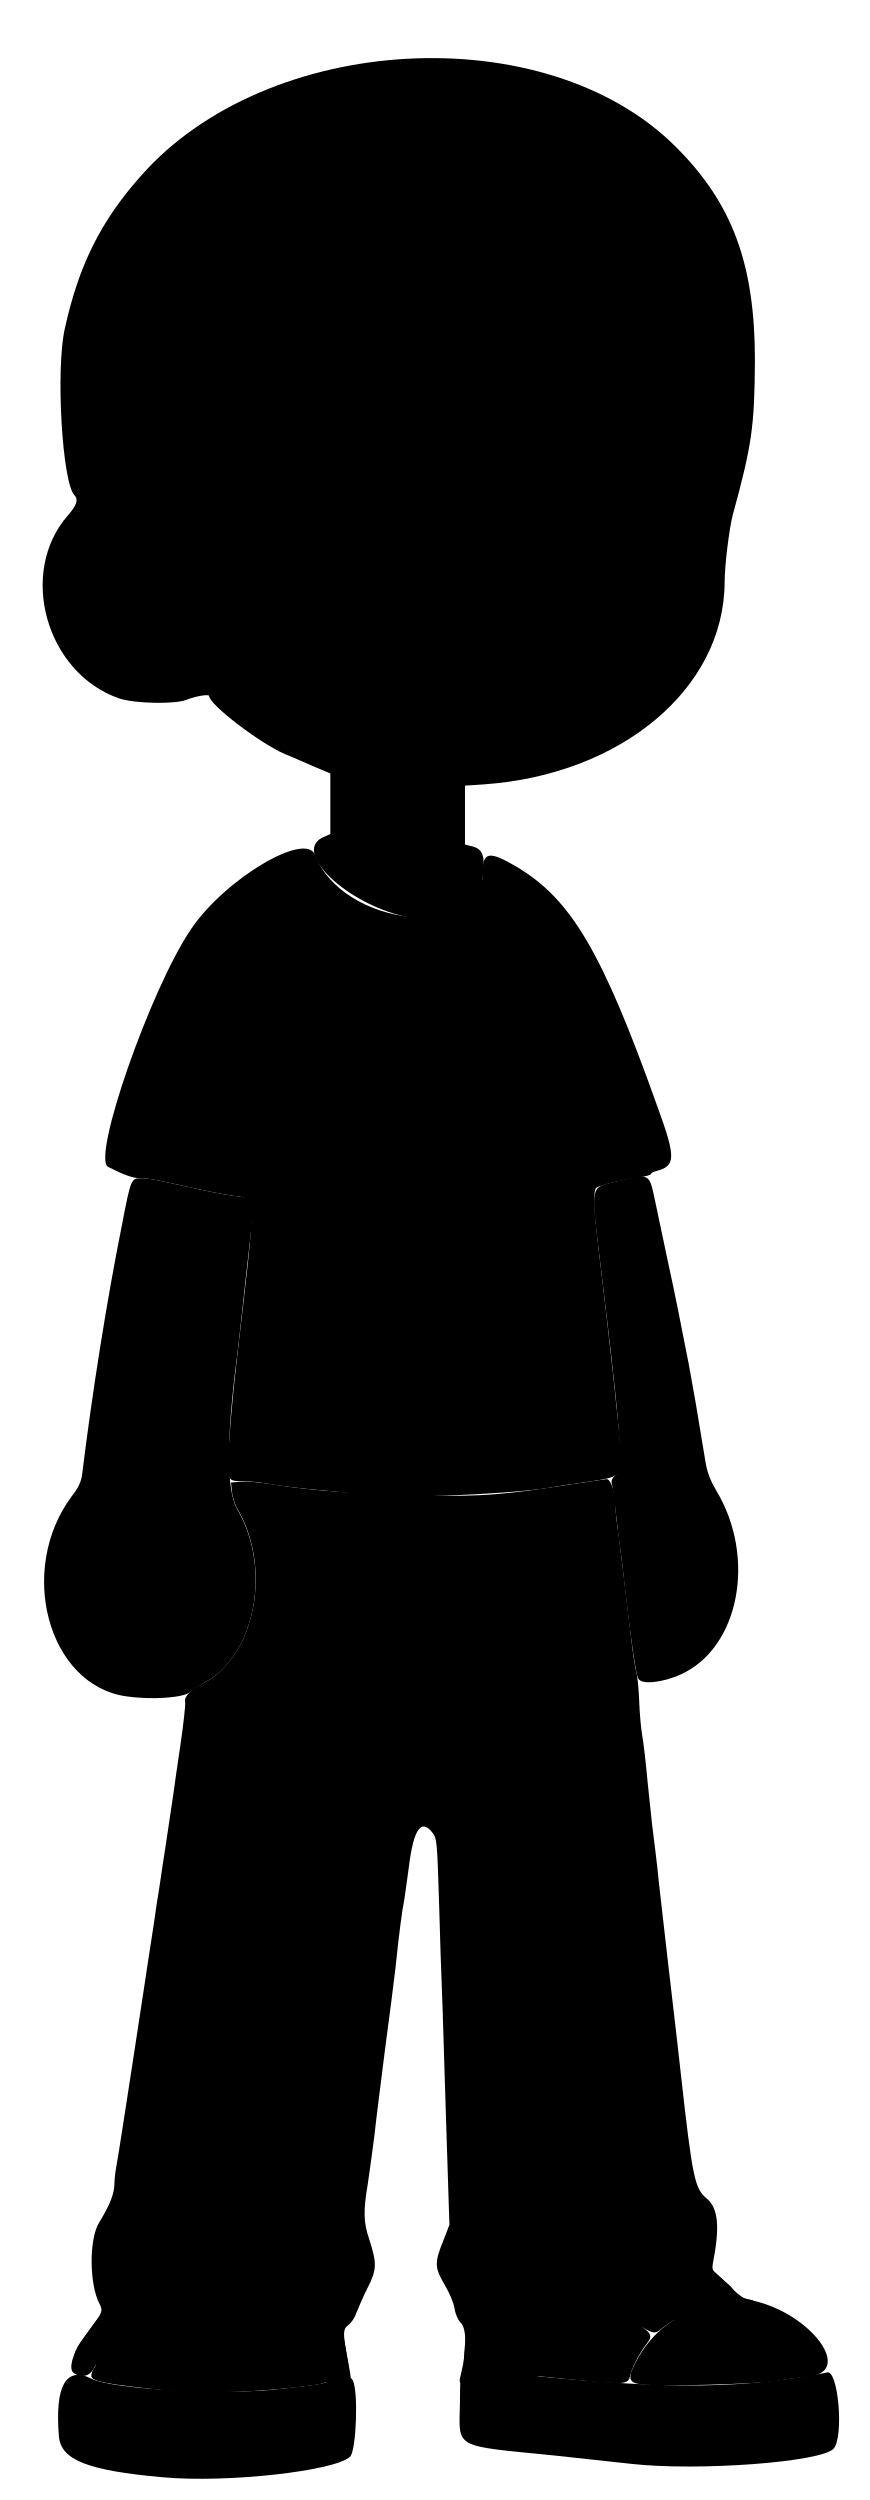
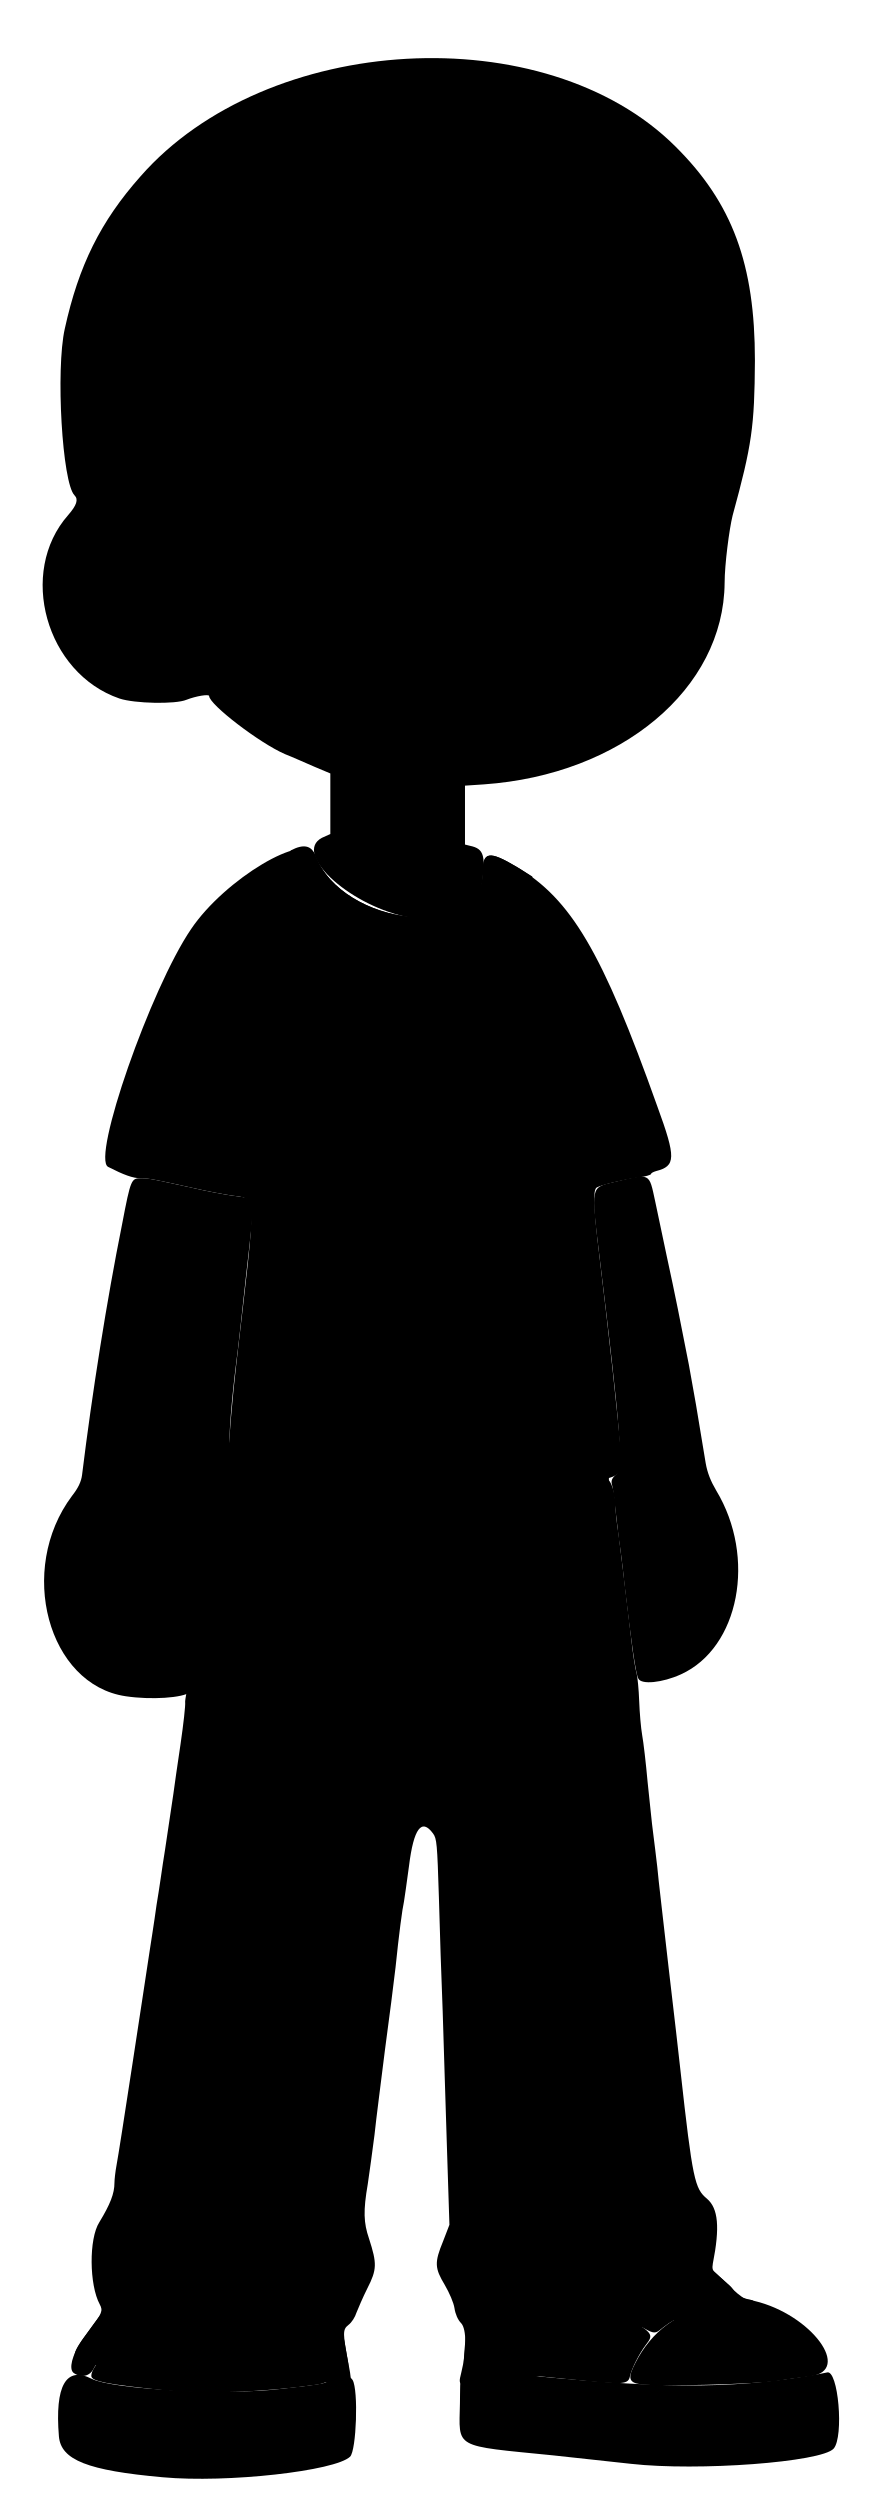
<svg xmlns="http://www.w3.org/2000/svg" viewBox="330.3 311.5 206.7 594.1">
+   <defs>
+     <path id="fill-top" d="M394.5,664.2C390.9,663.5 386.5,663.3 386.5,663.9C386.5,664.7 375.8,664 375.1,663.1C374.1,661.8 374.6,650.9 376.5,635.2C381.3,594 381.4,596.5 375.3,595.6C372,595.1 364.2,593.4 361.6,592.7C358.3,591.8 362.1,591.5 378.9,591.5L397.4,591.5L398.1,593.1C399.8,596.6 399.4,602.1 395.5,634.8C395.3,637 394.8,641.8 394.5,645.5C394.2,649.2 393.8,652.8 393.7,653.4C393.5,654.6 394.3,655.1 397.1,655.7C398.3,656 398.4,656.2 398.6,659.6C398.7,661.6 398.9,663.6 399,664C399.3,665 398.3,665 394.5,664.2ZM461.8,664.6C460.4,662.3 463.4,655.6 466.1,655.2C468.7,654.8 468.8,654.4 468.1,648.1C467.8,645.1 467,638.6 466.5,633.5C465.9,628.4 464.8,618.5 463.9,611.5C462.5,599.3 462.3,593 463.3,592C464.1,591.3 486,591.1 486,591.8C486,592.2 485.4,592.6 484.6,592.8C481,593.5 480.9,594.6 483,611.6C488,653.8 488.5,660.4 486.9,661.8C485.3,663.2 475.2,664.7 474,663.7C473.3,663.1 467.3,663.7 463.2,664.7C462.6,664.9 461.9,664.8 461.8,664.6Z" />
+     <path id="fill-bottom" d="M364.2,715.8C363.9,715.1 374.6,665 375.3,664C375.8,663.2 390.2,663.4 395.3,664.3L399.9,665.2L401,667.7C403,672.2 403.9,675.4 404.3,678.6L404.6,681.6L401.3,681.2C397.2,680.8 397.9,679.5 394.2,696.5C390.6,713.3 391.8,711.5 384,711.5C376.8,711.5 376.7,711.5 379.4,709.2C389,701 391.5,684.4 385.2,671.9C383.8,669.2 384.3,667.3 375.6,707.5L373.7,716.2L369.1,716.4C365.4,716.5 364.4,716.4 364.2,715.8ZM482.4,712.2C482,711.7 480.1,711.5 475,711.5C471.2,711.5 467.9,711.3 467.8,711.1C467.6,710.7 466.1,700.1 465.1,690.8C464.8,688.3 464,681.6 463.2,675.8C462.5,670.1 462,665.3 462.2,665.1C462.9,664.4 470.3,663.4 477.4,663.2L485,662.9L485.7,664.7C486.2,665.7 486.5,667.5 486.5,668.9C486.5,670.2 486.9,673.5 487.2,676.2C487.6,679 488.3,684.4 488.8,688.2C490.1,699.4 491.4,709.2 491.8,710.1C492.4,711.9 483.7,713.8 482.4,712.2Z" />
+   </defs>
+   <g id="neck-fill">
+     <path class="c-skin" d="M398.8,559.7C398,558.8 398.5,514 399.4,513.6C402.4,512 404.3,512.4 405.2,514.7C411.7,531.8 445,535.3 445,518.9C445,513.8 446.5,513.6 452.9,517.4L456.8,519.8L456.8,539.8L456.8,559.8L428,559.9C412.1,559.9 399,559.9 398.8,559.7Z" />
+   </g>
+   <g id="pants-under">
+     <path class="c-pants c-stroke" d="M382.8,697.7C382.1,697 382.5,675.4 383.3,672.2C383.7,670.5 384,666.7 384,663.2C384,657.3 384,657.2 387.7,645.2L391.3,633.2L428.8,633.2L466.2,633.2L470.6,647.8L475,662.2L474.9,680L474.8,697.8L429,697.9C403.8,697.9 383,697.9 382.8,697.7Z" />
+   </g>
  <g id="arm-right" class="c-idle-arm">
    <path class="c-skin c-stroke" d="M482,710.4C481.4,709.5 480.3,701.8 478.7,688C478.3,684 477.7,679.3 477.4,677.5C477.2,675.7 476.8,672.2 476.5,669.8C476.3,667.3 475.9,664.8 475.7,664.2C475.5,663.4 475.7,662.8 476.7,661.9C478.5,660.4 477.8,651.5 472.7,609.6C470.7,593.3 470.7,593.7 476.2,592.4C485,590.3 484.5,590.1 486,597C486.5,599.3 487.7,605.1 488.7,609.8C490.9,619.9 491.9,625.1 494,635.8C495.3,642.9 495.9,646.3 498,659.2C498.4,661.5 499.2,663.5 500.5,665.7C510.1,681.6 506,703.1 492.1,709.4C487.7,711.4 482.7,711.9 482,710.4Z" />
  </g>
  <g id="pants">
-     <path class="c-pants c-stroke" d="M440.2,878.3C439.4,877.7 439.4,877.4 439.9,875.4C441.2,870.2 441.2,865 439.9,863.6C439.1,862.8 438.5,861.4 438.3,860C438.1,858.7 437.1,856.4 436,854.5C433.6,850.5 433.5,849.2 435.6,844.1L437.1,840.2L436.5,821.5C436.2,811.2 435.7,796.8 435.5,789.5C435.2,782.2 434.8,770 434.6,762.4C434.2,749.6 434.1,748.4 433.2,747.2C430.5,743.5 428.6,746 427.5,754.9C427,758.8 426.4,762.7 426.3,763.4C425.9,765.1 425.1,771.2 424.3,779C423.9,782.4 422.8,791.2 421.8,798.5C420.9,805.8 419.7,814.9 419.3,818.8C418.8,822.6 418.1,827.9 417.7,830.5C416.6,836.9 416.7,839.7 418,843.5C419.9,849.4 419.9,850.8 417.6,855.3C416.5,857.5 415.4,860.1 415,861.1C414.7,862.1 413.9,863.4 413.1,864C411.7,865.1 411.7,865.9 413.2,873.7C414.1,878.4 413.9,878.6 410.2,878.2C406.8,877.8 402,875.5 399.2,872.9C398,871.7 395.7,870.2 394.3,869.5C392.9,868.7 390.7,867.6 389.5,866.9C387.5,865.9 386.6,865.8 381.5,865.8L375.8,865.8L369.3,868.9C359.7,873.6 357.4,874.2 352.6,873.5C346.7,872.5 346.6,871.7 351.7,865C354.6,861.2 354.8,860.6 354,859.1C351.5,854.5 351.4,843.5 353.9,839.6C356.5,835.3 357.5,832.8 357.5,830.2C357.5,829.5 357.7,827.6 358,826C358.3,824.5 360,813.6 361.8,801.8C363.6,789.9 365.3,779 365.5,777.5C365.7,776 366.2,773.1 366.5,771C366.8,768.9 367.3,765.9 367.5,764.2C367.8,762.6 368.2,759.7 368.5,757.8C368.8,755.8 369.2,752.9 369.5,751.2C370.8,742.4 371.1,740.5 371.5,737.8C371.7,736.1 372.5,730.8 373.2,726C373.9,721.2 374.4,716.7 374.3,716C374,714.7 375.5,713.1 378.6,711.5C390.9,705.2 395,684.3 386.8,670.2C386.1,669.1 385.5,667.1 385.4,665.9L385.2,663.8L387.8,663.6C389.1,663.5 392.3,663.8 394.8,664.2C407.7,666.5 436.8,667.7 448.9,666.5C454.4,666 456.5,665.7 468.9,663.8C471.7,663.4 474.2,663 474.5,663C475.4,663 476.5,666.2 476.5,668.6C476.5,669.8 476.8,673.2 477.3,676.2C478,681.5 478.4,685.2 480.3,700.9C480.7,704.6 481.3,708.3 481.6,709.2C481.8,710 482.1,713 482.2,715.8C482.3,718.5 482.6,722.1 482.9,723.8C483.2,725.4 483.8,730.5 484.2,735C484.7,739.5 485.2,744.9 485.5,747C485.8,749.1 486.2,752.8 486.5,755.2C486.7,757.7 488,768.5 489.2,779.2C490.5,790 491.7,800.9 492,803.5C494.9,829.6 495.4,831.6 498.3,834C501,836.3 501.4,840.8 499.7,849.4C499.5,850.6 499.6,851.1 500.5,851.8C501.1,852.3 502.8,853.9 504.3,855.4C506.1,857.1 507.4,858 508.2,858C511.1,858 508.6,860.8 504,863C501.2,864.2 496.3,864.3 492.6,863.2C488.6,862.1 484,863.2 480.3,866.3C479.2,867.2 477.2,868.4 475.8,869C474.4,869.5 470.9,871 468,872.4C461.6,875.4 457.2,876.8 453.2,877.2C450,877.6 443.9,878.4 442.2,878.8C441.6,878.9 440.7,878.7 440.2,878.3Z" />
+     <path class="c-pants c-stroke" d="M440.2,878.3C439.4,877.7 439.4,877.4 439.9,875.4C441.2,870.2 441.2,865 439.9,863.6C439.1,862.8 438.5,861.4 438.3,860C438.1,858.7 437.1,856.4 436,854.5C433.6,850.5 433.5,849.2 435.6,844.1L437.1,840.2L436.5,821.5C436.2,811.2 435.7,796.8 435.5,789.5C435.2,782.2 434.8,770 434.6,762.4C434.2,749.6 434.1,748.4 433.2,747.2C430.5,743.5 428.6,746 427.5,754.9C427,758.8 426.4,762.7 426.3,763.4C425.9,765.1 425.1,771.2 424.3,779C423.9,782.4 422.8,791.2 421.8,798.5C420.9,805.8 419.7,814.9 419.3,818.8C418.8,822.6 418.1,827.9 417.7,830.5C416.6,836.9 416.7,839.7 418,843.5C419.9,849.4 419.9,850.8 417.6,855.3C416.5,857.5 415.4,860.1 415,861.1C414.7,862.1 413.9,863.4 413.1,864C411.7,865.1 411.7,865.9 413.2,873.7C414.1,878.4 413.9,878.6 410.2,878.2C406.8,877.8 402,875.5 399.2,872.9C398,871.7 395.7,870.2 394.3,869.5C392.9,868.7 390.7,867.6 389.5,866.9C387.5,865.9 386.6,865.8 381.5,865.8L375.8,865.8L369.3,868.9C359.7,873.6 357.4,874.2 352.6,873.5C346.7,872.5 346.6,871.7 351.7,865C354.6,861.2 354.8,860.6 354,859.1C351.5,854.5 351.4,843.5 353.9,839.6C356.5,835.3 357.5,832.8 357.5,830.2C357.5,829.5 357.7,827.6 358,826C358.3,824.5 360,813.6 361.8,801.8C363.6,789.9 365.3,779 365.5,777.5C365.7,776 366.2,773.1 366.5,771C366.8,768.9 367.3,765.9 367.5,764.2C367.8,762.6 368.2,759.7 368.5,757.8C368.8,755.8 369.2,752.9 369.5,751.2C370.8,742.4 371.1,740.5 371.5,737.8C371.7,736.1 372.5,730.8 373.2,726C373.9,721.2 374.4,716.7 374.3,716C374,714.9 384.5,665.2 385.3,664C385.7,663.3 390.3,663.4 394.8,664.2C406.8,666.5 436.9,667.7 449,666.5C454.4,666 456.5,665.7 468.9,663.8C471.7,663.4 474.2,663 474.5,663C475.4,663 476.5,666.2 476.5,668.6C476.5,669.8 476.8,673.2 477.3,676.2C478,681.5 478.4,685.2 480.3,700.9C480.7,704.6 481.3,708.3 481.6,709.2C481.8,710 482.1,713 482.2,715.8C482.3,718.5 482.6,722.1 482.9,723.8C483.2,725.4 483.8,730.5 484.2,735C484.7,739.5 485.2,744.9 485.5,747C485.8,749.1 486.2,752.8 486.5,755.2C486.7,757.7 488,768.5 489.2,779.2C490.5,790 491.7,800.9 492,803.5C494.9,829.6 495.4,831.6 498.3,834C501,836.3 501.4,840.8 499.7,849.4C499.5,850.6 499.6,851.1 500.5,851.8C501.1,852.3 502.8,853.9 504.3,855.4C506.1,857.1 507.4,858 508.2,858C511.1,858 508.6,860.8 504,863C501.2,864.2 496.3,864.3 492.6,863.2C488.6,862.1 484,863.2 480.3,866.3C479.2,867.2 477.2,868.4 475.8,869C474.4,869.5 470.9,871 468,872.4C461.6,875.4 457.2,876.8 453.2,877.2C450,877.6 443.9,878.4 442.2,878.8C441.6,878.9 440.7,878.7 440.2,878.3Z" />
    <path class="c-open c-stroke" d="M436,743.5C435.2,742.4 431.9,742.9 431.5,737C431.1,731.1 432.9,714.5 433.5,708C434.1,701.5 433.8,700.2 435,698C436.2,695.8 440,695.1 441,694.5" />
    <path class="c-open c-stroke c-fine" d="M398.5,839C396.7,838.3 391.1,835.6 387.5,835C383.9,834.4 378.8,835.4 377,835.5" />
    <path class="c-open c-stroke c-fine" d="M463.5,839.5C466.3,838.4 477.7,834.1 480.5,833" />
  </g>
  <g id="shoes">
    <g id="shoe-left">
      <path class="c-sole c-stroke" d="M369,900.2C351.1,898.6 344.8,896.1 344.3,890.5C343.3,878.4 346,873.7 352.1,876.8C357,879.3 384.1,880.8 397,879.2C407.6,878 407.9,877.9 408.8,876.9C410.1,875.5 413.3,875.7 414.1,877.1C415.5,879.5 415,893.8 413.5,895.3C410,898.7 384.3,901.6 369,900.2Z" />
      <path class="c-upper-l c-stroke" d="M347.8,875.4C346.6,874.5 347.4,871.2 349.7,867.8C354.4,861.1 355.1,860.2 357.1,859.4C358.2,858.9 359.7,858.1 360.4,857.6C364.3,854.9 366.1,855.9 365.9,860.6C365.7,864.5 365.6,864.7 362.1,866.5C358.1,868.5 353.6,872.2 352.6,874.3C351.7,876.2 349.6,876.7 347.8,875.4Z" />
      <path class="c-upper-l c-stroke" d="M407.1,873C405.7,871.4 402.9,869 400.9,867.7C398.9,866.3 397.1,865.1 396.9,865C396.4,864.6 397.4,858.5 398.1,857.6C399.4,856 403.5,857.9 408,862.1C409,863 410.2,864 410.7,864.3C411.3,864.6 411.8,865.7 412,867C412.2,868.2 412.6,870.6 412.9,872.2C413.9,877.4 411.3,877.7 407.1,873Z" />
      <path class="c-upper-l c-stroke" d="M369.2,879.5C355.6,878.1 352,877.4 352,876.1C352,873.7 356.7,869.2 362.2,866.3C363.6,865.6 365.1,864.8 365.5,864.6C372.6,860.4 392.4,862 400.4,867.3C409.5,873.4 411.4,877.4 405.5,878.2C393,880 379,880.5 369.2,879.5Z" />
      <path class="c-tongue c-stroke" d="M391.8,863.5C386.9,862.2 374.4,862.1 369.7,863.4C365.8,864.4 365.5,864.1 365.9,860.2C366,858.4 365.9,857.3 365.5,856.7C364,855 369,852.8 376.5,851.9C387,850.8 401.1,854.3 398.4,857.4C398,857.8 397.5,859.3 397.3,860.5C396.6,865.1 397,864.9 391.8,863.5Z" />
    </g>
    <g id="shoe-right">
      <path class="c-sole c-stroke" d="M480.2,897C478.3,896.8 470,895.9 461.8,895C437.8,892.6 439.4,893.5 439.6,882.6C439.8,873.4 438.5,874.1 451.1,875.5C486.5,879.2 503.4,879.3 523,876C524.5,875.8 526.2,875.4 526.8,875.3C529.5,874.4 530.9,890.6 528.4,893.4C525.5,896.6 496.2,898.8 480.2,897Z" />
      <path class="c-upper-r c-stroke" d="M468.5,877.2C455.9,876 442.1,874.5 441.2,874.2C440.5,873.9 440.4,873.3 440.7,869.8C441.1,864.5 441.4,864.2 447.8,863.8C453.7,863.4 457.2,862.3 464.4,858.7C470.7,855.6 471.7,855.4 472.9,857.5C473.5,858.5 475.6,860.1 479.4,862.3C485.4,865.9 485.7,866.3 483.8,868.7C482.2,870.8 480.4,874.4 480,876.2C479.6,878.1 478.5,878.2 468.5,877.2Z" />
      <path class="c-toe c-stroke" d="M482.5,878.1C479.7,877.7 479.4,876.6 481.3,873C485.1,865.5 491.6,860.7 499.8,859.4C502,859.1 503.7,858.5 504.3,857.9C504.9,857.3 505.7,857.1 506,857.3C506.3,857.4 507.9,857.9 509.6,858.3C523.1,861.5 533,874.9 522.8,876.2C521.4,876.4 517.9,876.8 515,877.3C509.4,878.1 486.6,878.7 482.5,878.1Z" />
      <path class="c-lace c-stroke c-fine" d="M479.6,862.6C471.1,857.4 470,855.3 474.7,852.9C481.1,849.6 488.2,848.1 493,849C494.5,849.3 496.4,849.7 497.2,849.8C498.1,850 499.3,850.7 500,851.3C500.7,852 502.1,853.2 503.1,854.1C506.4,856.8 505.3,858.6 499.8,859.4C496,860 490.9,862.2 488,864.5C485.6,866.4 486.2,866.5 479.6,862.6Z" />
    </g>
  </g>
  <g id="arm-left" class="c-idle-arm">
    <path class="c-skin c-stroke" d="M360.2,714.6C341.7,711.9 334.3,684.5 347.4,667C348.9,665.1 349.6,663.6 349.8,662C352.2,642.5 355.7,620.4 359.3,602.5C361.4,591.5 361.5,591.5 363.9,591.5C365.7,591.5 367.1,591.8 377,594C379.6,594.6 383.3,595.3 385.3,595.6C391.3,596.5 391,594.8 388.8,614.4C387.8,623.7 386.8,632.8 386.5,634.8C384.1,653.9 384.1,665.7 386.7,670.2C395,684.3 390.9,705.3 378.6,711.5C377.9,711.9 376.5,712.9 375.5,713.6C373.8,715 366.2,715.5 360.2,714.6Z" />
  </g>
  <g id="head" class="c-idle-head">
    <path class="c-skin c-stroke" d="M426.5,529.3C412.7,526.2 400,514.2 406.8,510.6L408.8,509.7L408.8,502.5L408.8,495.3L405,493.7C402.9,492.8 399.8,491.4 398,490.7C392,488.1 380,478.9 380,476.9C380,476.4 376.9,476.9 374.6,477.8C372,478.9 362.3,478.7 358.7,477.5C341.2,471.5 334.5,447.5 346.5,433.9C348.5,431.6 349,430.2 348,429.2C345.1,426.3 343.5,399.4 345.7,389.6C349,374.6 354.2,364.1 363.7,353.4C393.7,319.2 459.9,315.5 490.8,346.3C504.4,359.8 509.7,374.3 509.7,397.2C509.6,412.9 509,417.2 504.4,434C503.6,437.2 502.5,445.7 502.5,450C502.3,475.2 477.9,495.6 445.3,497.9L440.8,498.2L440.8,505.2L440.8,512.2L442,512.5C445.4,513.2 445.8,514.9 444.7,522.4C443.8,528 435.3,531.2 426.5,529.3Z" />
    <path class="c-open c-stroke c-fine" d="M375,433.5C374.1,432.7 371.3,429.6 369.5,428.5C367.7,427.4 367.2,426.9 364,427C360.8,427.1 352.3,428.7 350,429" />
    <ellipse class="c-eye c-blink" cx="444.8" cy="428.7" rx="6.2" ry="18.7" />
    <ellipse class="c-eye c-blink" cx="485" cy="428.2" rx="5.9" ry="18.5" />
  </g>
  <g id="torso" class="c-idle-torso">
    <path class="c-shirt c-stroke" d="M417,666.7C416.6,666.6 412.2,666.2 407.3,665.7C402.4,665.3 396.7,664.6 394.6,664.2C392.6,663.8 389.6,663.5 388,663.5C384.6,663.5 384.5,663.3 384.5,658.8C384.5,655.8 385.6,642.8 386.5,635.2C391.3,594 391.4,596.5 385.3,595.6C383.3,595.3 379.6,594.6 377,594C367.1,591.8 365.7,591.5 363.7,591.5C361.9,591.5 359.7,590.7 356,588.8C352,586.8 366.1,546.4 375.7,532.3C383.7,520.4 403,508.9 405.2,514.7C411.7,531.8 445,535.3 445,518.9C445,513.9 446.5,513.6 453.1,517.5C466,525.2 473.4,537.6 486.5,574.4C491,586.7 490.9,588.6 486.2,589.8C485.5,590 485,590.3 485,590.5C485,590.7 483.7,591.1 482.1,591.3C478.9,591.7 473.1,593.1 472.1,593.7C471.2,594.3 471.3,598.2 472.7,609.6C474.9,627.6 477.3,649.4 477.8,656.2C478.2,662.3 478,662.5 469.5,663.7C466.1,664.2 462,664.8 460.5,665.1C450,666.7 421.6,667.8 417,666.7Z" />
    <path class="c-open c-stroke c-fine" d="M395,597.5C395.8,591.8 398.8,568.8 399.5,563" />
    <path class="c-open c-stroke c-fine" d="M468.5,589C468.7,588.2 470.2,589.9 469.5,584.5C468.8,579.1 465.3,561.2 464.5,556.5" />
  </g>
</svg>
